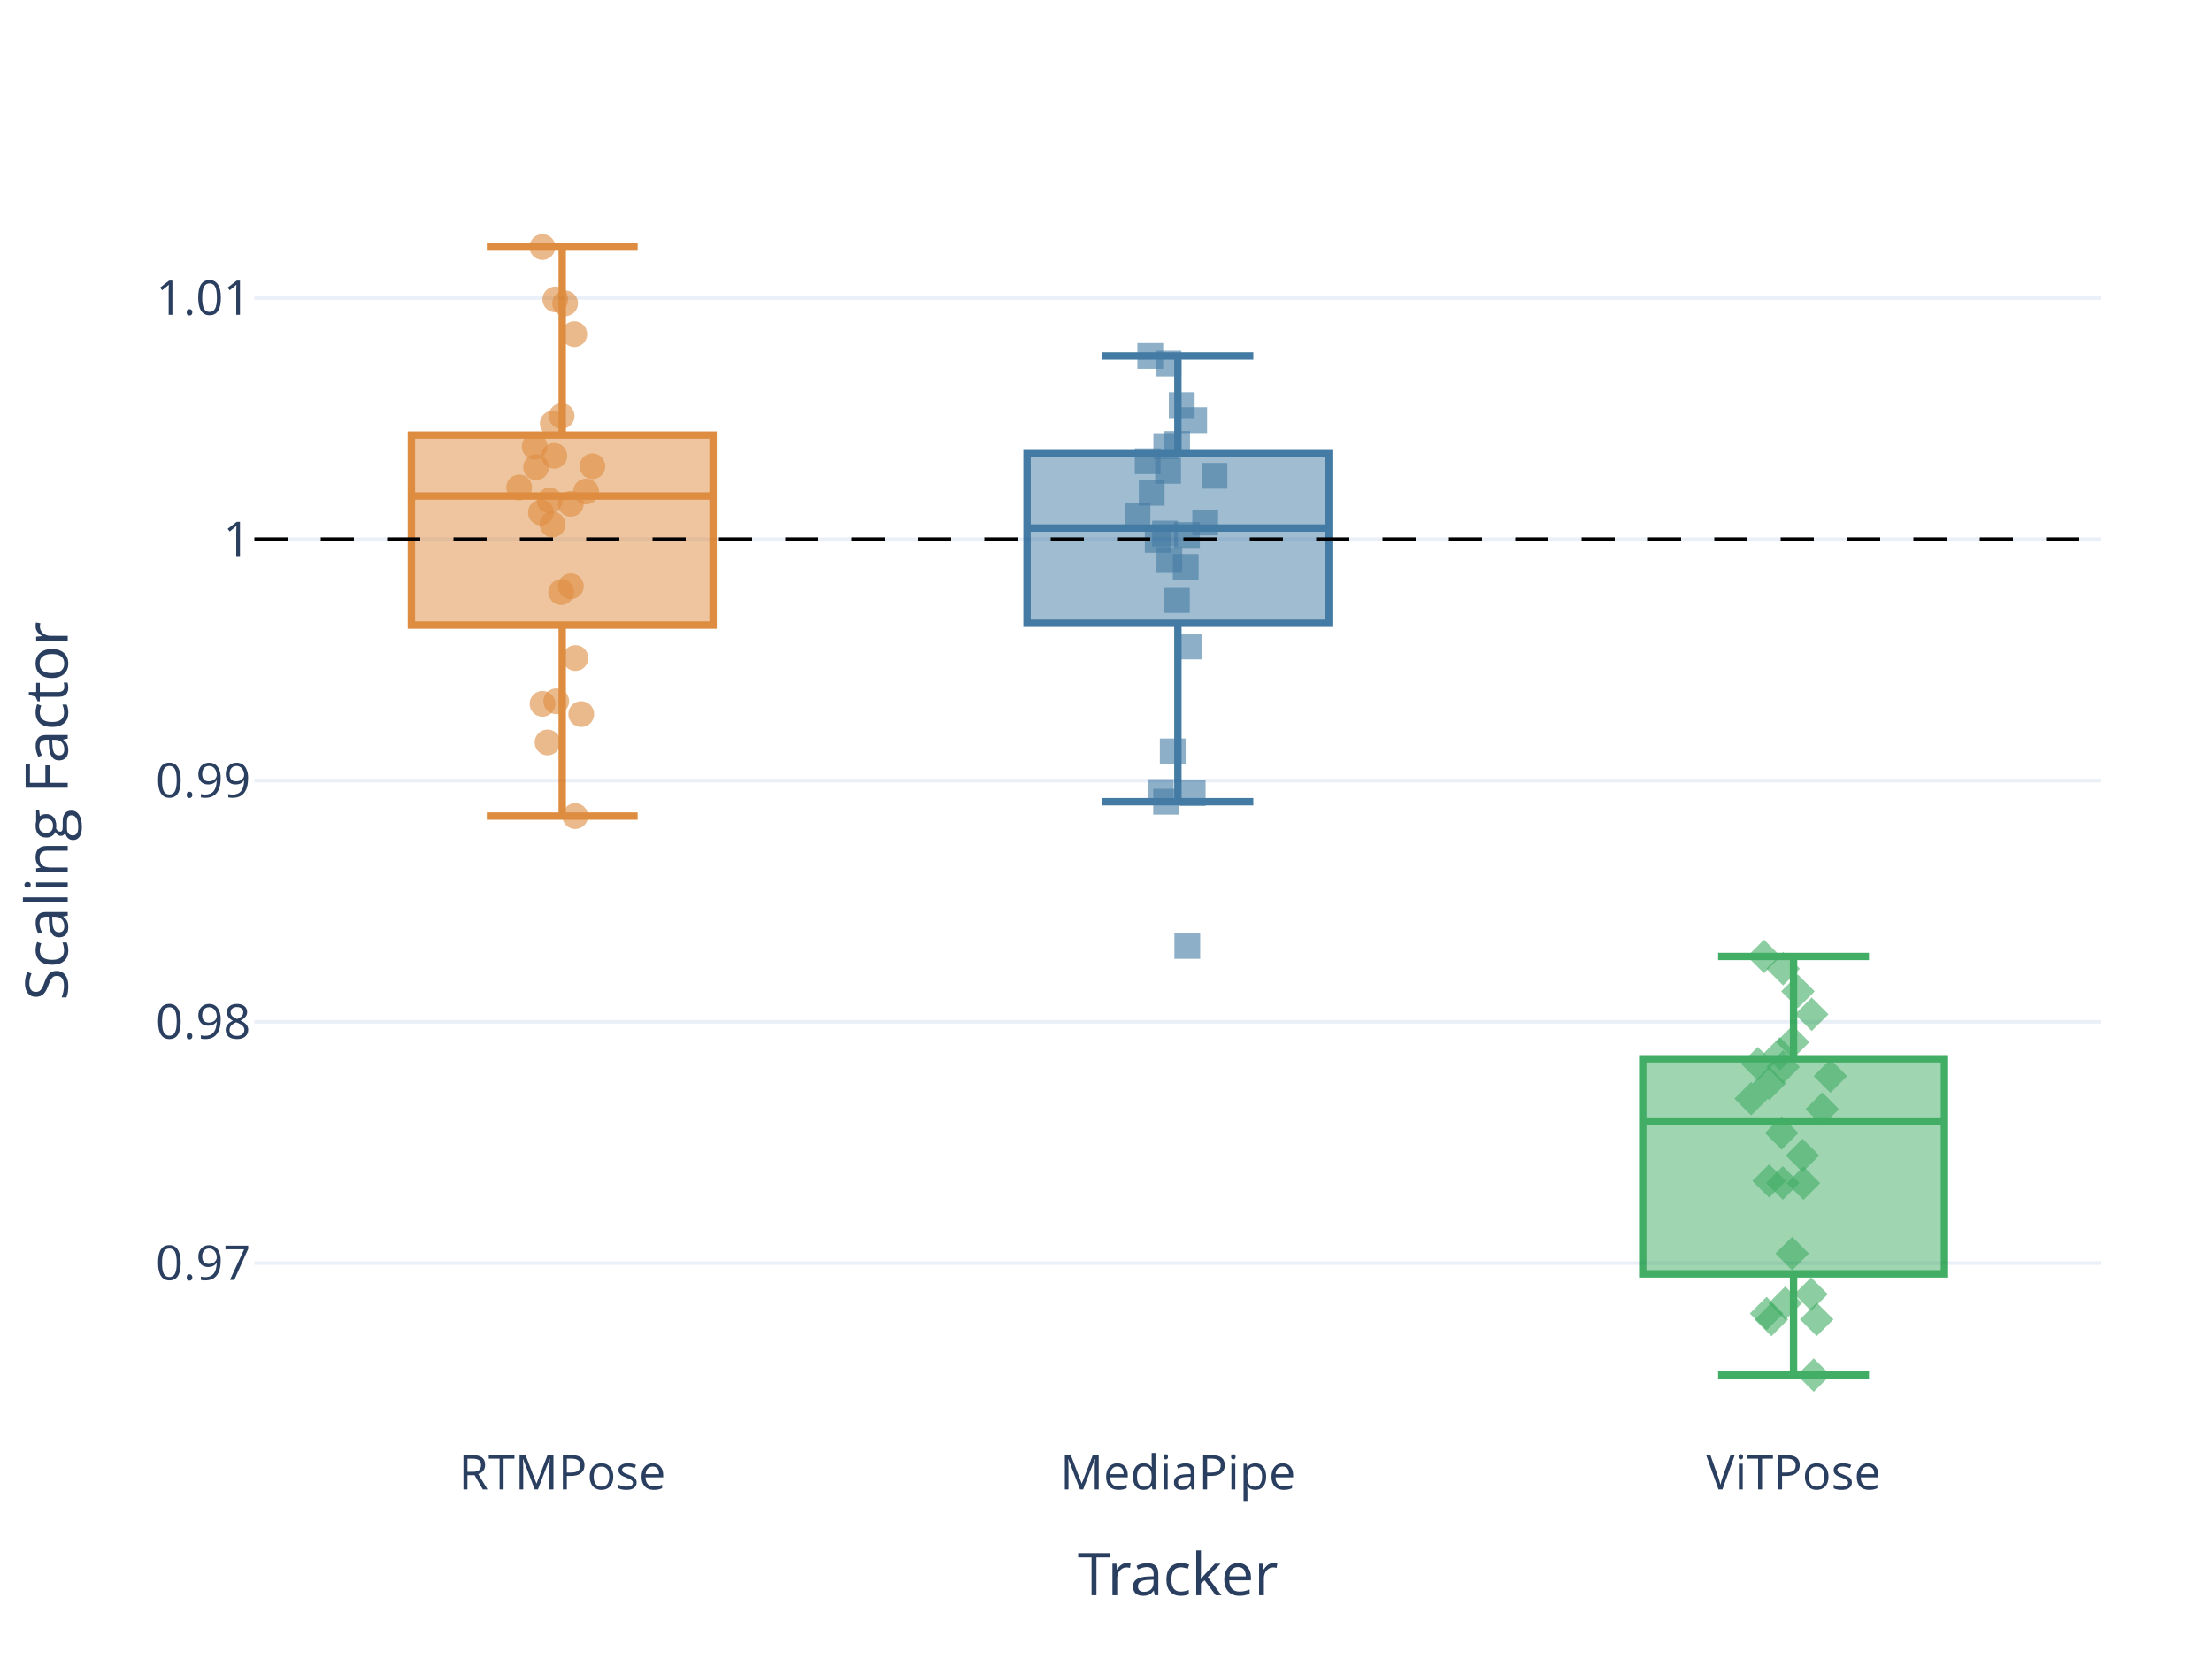
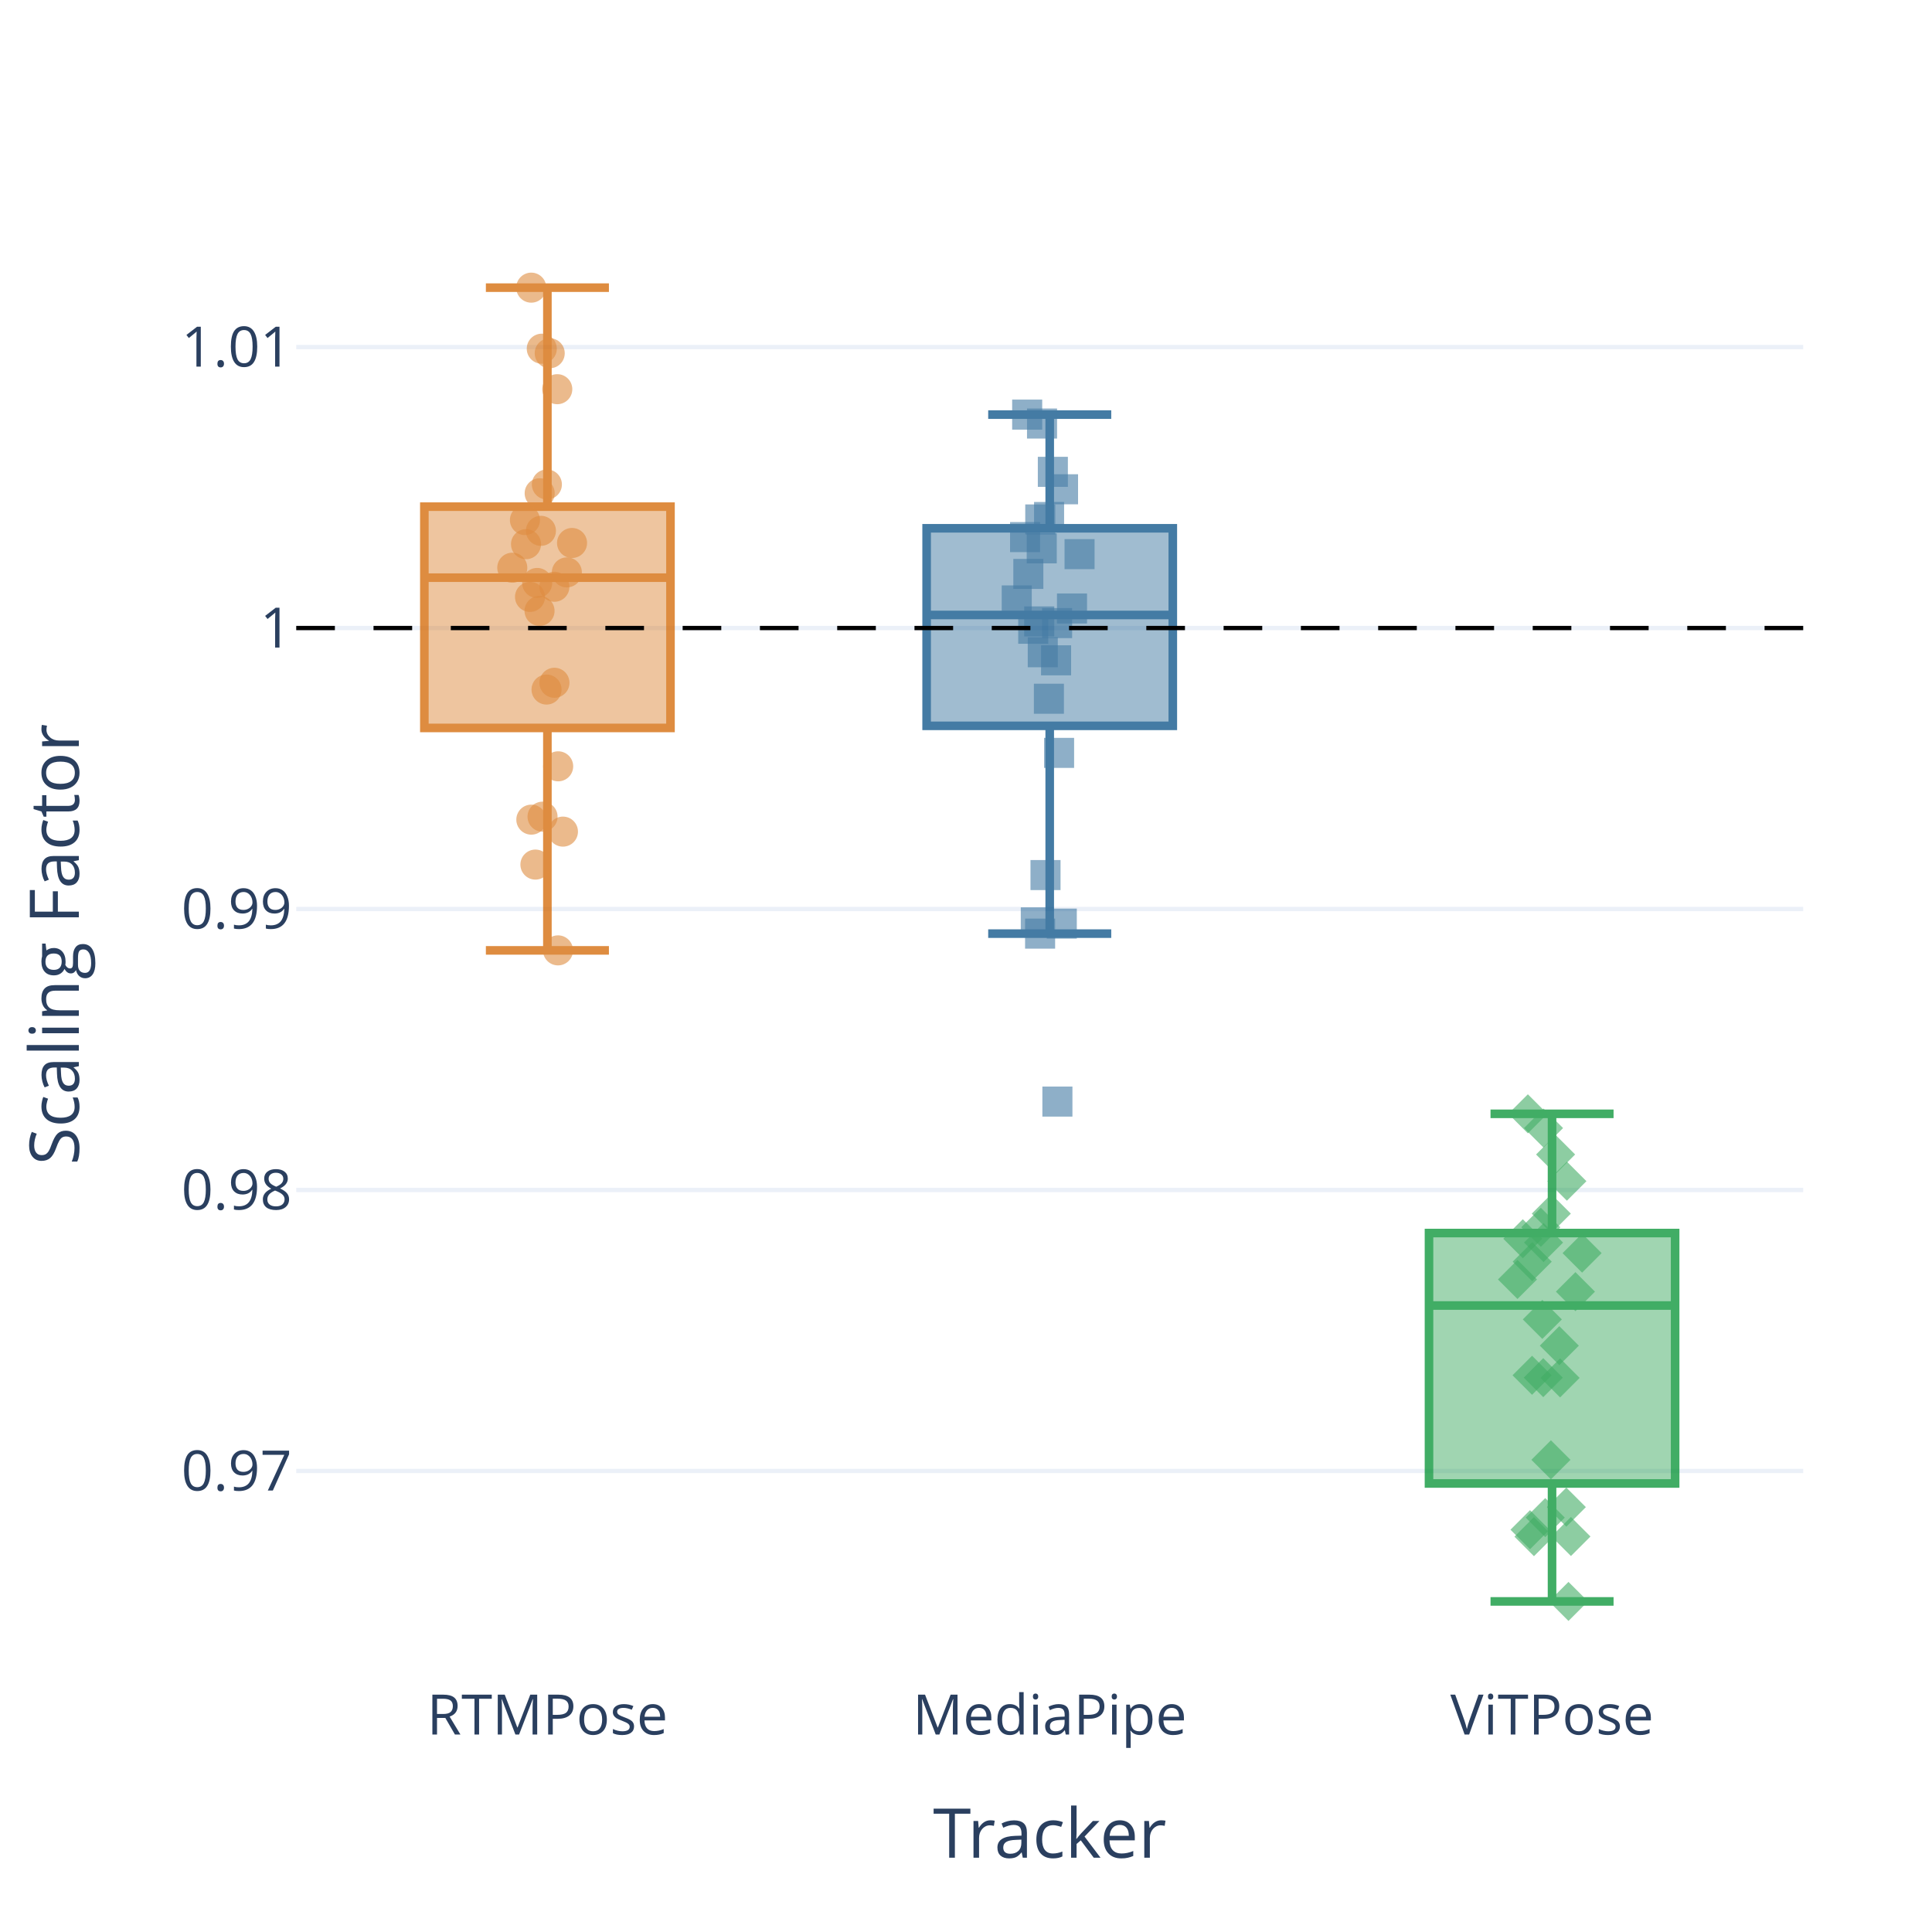
- <svg xmlns="http://www.w3.org/2000/svg" class="main-svg" width="1800" height="1350" style="" viewBox="0 0 600 450">
-   <rect x="0" y="0" width="600" height="450" style="fill: rgb(255, 255, 255); fill-opacity: 1;" />
-   <defs id="defs-c40bf9">
+ <svg xmlns="http://www.w3.org/2000/svg" class="main-svg" width="1350" height="1350" style="" viewBox="0 0 450 450">
+   <rect x="0" y="0" width="450" height="450" style="fill: rgb(255, 255, 255); fill-opacity: 1;" />
+   <defs id="defs-ac12f0">
    <g class="clips">
-       <clipPath id="clipc40bf9xyplot" class="plotclip">
-         <rect width="501" height="340" />
-       </clipPath>
-       <clipPath class="axesclip" id="clipc40bf9x">
-         <rect x="69" y="0" width="501" height="450" />
-       </clipPath>
-       <clipPath class="axesclip" id="clipc40bf9y">
-         <rect x="0" y="50" width="600" height="340" />
-       </clipPath>
-       <clipPath class="axesclip" id="clipc40bf9xy">
-         <rect x="69" y="50" width="501" height="340" />
+       <clipPath id="clipac12f0xyplot" class="plotclip">
+         <rect width="351" height="340" />
+       </clipPath>
+       <clipPath class="axesclip" id="clipac12f0x">
+         <rect x="69" y="0" width="351" height="450" />
+       </clipPath>
+       <clipPath class="axesclip" id="clipac12f0y">
+         <rect x="0" y="50" width="450" height="340" />
+       </clipPath>
+       <clipPath class="axesclip" id="clipac12f0xy">
+         <rect x="69" y="50" width="351" height="340" />
      </clipPath>
    </g>
    <g class="gradients" />
    <g class="patterns" />
  </defs>
  <g class="bglayer" />
  <g class="layer-below">
    <g class="imagelayer" />
    <g class="shapelayer" />
  </g>
  <g class="cartesianlayer">
    <g class="subplot xy">
      <g class="layer-subplot">
        <g class="shapelayer" />
        <g class="imagelayer" />
      </g>
      <g class="minor-gridlayer">
        <g class="x" />
        <g class="y" />
      </g>
      <g class="gridlayer">
        <g class="x" />
        <g class="y">
-           <path class="ygrid crisp" transform="translate(0,342.62)" d="M69,0h501" style="stroke: rgb(235, 240, 248); stroke-opacity: 1; stroke-width: 1px;" />
-           <path class="ygrid crisp" transform="translate(0,277.17)" d="M69,0h501" style="stroke: rgb(235, 240, 248); stroke-opacity: 1; stroke-width: 1px;" />
-           <path class="ygrid crisp" transform="translate(0,211.73)" d="M69,0h501" style="stroke: rgb(235, 240, 248); stroke-opacity: 1; stroke-width: 1px;" />
-           <path class="ygrid crisp" transform="translate(0,146.28)" d="M69,0h501" style="stroke: rgb(235, 240, 248); stroke-opacity: 1; stroke-width: 1px;" />
-           <path class="ygrid crisp" transform="translate(0,80.84)" d="M69,0h501" style="stroke: rgb(235, 240, 248); stroke-opacity: 1; stroke-width: 1px;" />
+           <path class="ygrid crisp" transform="translate(0,342.62)" d="M69,0h351" style="stroke: rgb(235, 240, 248); stroke-opacity: 1; stroke-width: 1px;" />
+           <path class="ygrid crisp" transform="translate(0,277.17)" d="M69,0h351" style="stroke: rgb(235, 240, 248); stroke-opacity: 1; stroke-width: 1px;" />
+           <path class="ygrid crisp" transform="translate(0,211.73)" d="M69,0h351" style="stroke: rgb(235, 240, 248); stroke-opacity: 1; stroke-width: 1px;" />
+           <path class="ygrid crisp" transform="translate(0,146.28)" d="M69,0h351" style="stroke: rgb(235, 240, 248); stroke-opacity: 1; stroke-width: 1px;" />
+           <path class="ygrid crisp" transform="translate(0,80.84)" d="M69,0h351" style="stroke: rgb(235, 240, 248); stroke-opacity: 1; stroke-width: 1px;" />
        </g>
      </g>
      <g class="zerolinelayer" />
      <g class="layer-between">
        <g class="shapelayer" />
        <g class="imagelayer" />
      </g>
      <path class="xlines-below" />
      <path class="ylines-below" />
      <g class="overlines-below" />
      <g class="xaxislayer-below" />
      <g class="yaxislayer-below" />
      <g class="overaxes-below" />
      <g class="overplot">
-         <g class="xy" transform="translate(69,50)" clip-path="url(#clipc40bf9xyplot)">
+         <g class="xy" transform="translate(69,50)" clip-path="url(#clipac12f0xyplot)">
          <g class="boxlayer mlayer">
            <g class="trace boxes" style="opacity: 0.75;">
-               <path class="box" d="M42.59,84.55H124.42M42.59,119.55H124.42V68.01H42.59ZM83.5,119.55V171.36M83.5,68.01V17M63.04,171.36H103.96M63.04,17H103.96" style="vector-effect: none; stroke-width: 2px; stroke: rgb(211, 102, 0); stroke-opacity: 1; fill: rgb(211, 102, 0); fill-opacity: 0.5;" />
+               <path class="box" d="M29.84,84.55H87.17M29.84,119.55H87.17V68.01H29.84ZM58.5,119.55V171.36M58.5,68.01V17M44.17,171.36H72.83M44.17,17H72.83" style="vector-effect: none; stroke-width: 2px; stroke: rgb(211, 102, 0); stroke-opacity: 1; fill: rgb(211, 102, 0); fill-opacity: 0.5;" />
              <g class="points">
-                 <path class="point" transform="translate(87.02,171.36)" d="M3.5,0A3.5,3.5 0 1,1 0,-3.5A3.5,3.5 0 0,1 3.5,0Z" style="opacity: 0.6; stroke-width: 0px; fill: rgb(211, 102, 0); fill-opacity: 1;" />
-                 <path class="point" transform="translate(79.52,151.38)" d="M3.5,0A3.5,3.5 0 1,1 0,-3.5A3.5,3.5 0 0,1 3.5,0Z" style="opacity: 0.6; stroke-width: 0px; fill: rgb(211, 102, 0); fill-opacity: 1;" />
-                 <path class="point" transform="translate(88.66,143.7)" d="M3.5,0A3.5,3.5 0 1,1 0,-3.5A3.5,3.5 0 0,1 3.5,0Z" style="opacity: 0.6; stroke-width: 0px; fill: rgb(211, 102, 0); fill-opacity: 1;" />
-                 <path class="point" transform="translate(78.16,140.91)" d="M3.5,0A3.5,3.5 0 1,1 0,-3.5A3.5,3.5 0 0,1 3.5,0Z" style="opacity: 0.6; stroke-width: 0px; fill: rgb(211, 102, 0); fill-opacity: 1;" />
-                 <path class="point" transform="translate(81.88,140.22)" d="M3.5,0A3.5,3.5 0 1,1 0,-3.5A3.5,3.5 0 0,1 3.5,0Z" style="opacity: 0.6; stroke-width: 0px; fill: rgb(211, 102, 0); fill-opacity: 1;" />
-                 <path class="point" transform="translate(87.08,128.49)" d="M3.5,0A3.5,3.5 0 1,1 0,-3.5A3.5,3.5 0 0,1 3.5,0Z" style="opacity: 0.6; stroke-width: 0px; fill: rgb(211, 102, 0); fill-opacity: 1;" />
-                 <path class="point" transform="translate(83.21,110.61)" d="M3.5,0A3.5,3.5 0 1,1 0,-3.5A3.5,3.5 0 0,1 3.5,0Z" style="opacity: 0.6; stroke-width: 0px; fill: rgb(211, 102, 0); fill-opacity: 1;" />
-                 <path class="point" transform="translate(85.84,109.03)" d="M3.5,0A3.5,3.5 0 1,1 0,-3.5A3.5,3.5 0 0,1 3.5,0Z" style="opacity: 0.6; stroke-width: 0px; fill: rgb(211, 102, 0); fill-opacity: 1;" />
-                 <path class="point" transform="translate(80.88,92.29)" d="M3.5,0A3.5,3.5 0 1,1 0,-3.5A3.5,3.5 0 0,1 3.5,0Z" style="opacity: 0.6; stroke-width: 0px; fill: rgb(211, 102, 0); fill-opacity: 1;" />
-                 <path class="point" transform="translate(77.72,89.03)" d="M3.5,0A3.5,3.5 0 1,1 0,-3.5A3.5,3.5 0 0,1 3.5,0Z" style="opacity: 0.6; stroke-width: 0px; fill: rgb(211, 102, 0); fill-opacity: 1;" />
-                 <path class="point" transform="translate(85.83,86.67)" d="M3.5,0A3.5,3.5 0 1,1 0,-3.5A3.5,3.5 0 0,1 3.5,0Z" style="opacity: 0.6; stroke-width: 0px; fill: rgb(211, 102, 0); fill-opacity: 1;" />
-                 <path class="point" transform="translate(80.1,85.78)" d="M3.5,0A3.5,3.5 0 1,1 0,-3.5A3.5,3.5 0 0,1 3.5,0Z" style="opacity: 0.6; stroke-width: 0px; fill: rgb(211, 102, 0); fill-opacity: 1;" />
-                 <path class="point" transform="translate(89.97,83.32)" d="M3.5,0A3.5,3.5 0 1,1 0,-3.5A3.5,3.5 0 0,1 3.5,0Z" style="opacity: 0.6; stroke-width: 0px; fill: rgb(211, 102, 0); fill-opacity: 1;" />
-                 <path class="point" transform="translate(71.82,82.23)" d="M3.5,0A3.5,3.5 0 1,1 0,-3.5A3.5,3.5 0 0,1 3.5,0Z" style="opacity: 0.6; stroke-width: 0px; fill: rgb(211, 102, 0); fill-opacity: 1;" />
-                 <path class="point" transform="translate(76.4,76.75)" d="M3.5,0A3.5,3.5 0 1,1 0,-3.5A3.5,3.5 0 0,1 3.5,0Z" style="opacity: 0.6; stroke-width: 0px; fill: rgb(211, 102, 0); fill-opacity: 1;" />
-                 <path class="point" transform="translate(91.69,76.47)" d="M3.5,0A3.5,3.5 0 1,1 0,-3.5A3.5,3.5 0 0,1 3.5,0Z" style="opacity: 0.6; stroke-width: 0px; fill: rgb(211, 102, 0); fill-opacity: 1;" />
-                 <path class="point" transform="translate(81.35,73.64)" d="M3.5,0A3.5,3.5 0 1,1 0,-3.5A3.5,3.5 0 0,1 3.5,0Z" style="opacity: 0.6; stroke-width: 0px; fill: rgb(211, 102, 0); fill-opacity: 1;" />
-                 <path class="point" transform="translate(76.03,71.13)" d="M3.5,0A3.5,3.5 0 1,1 0,-3.5A3.5,3.5 0 0,1 3.5,0Z" style="opacity: 0.6; stroke-width: 0px; fill: rgb(211, 102, 0); fill-opacity: 1;" />
-                 <path class="point" transform="translate(80.93,64.89)" d="M3.5,0A3.5,3.5 0 1,1 0,-3.5A3.5,3.5 0 0,1 3.5,0Z" style="opacity: 0.6; stroke-width: 0px; fill: rgb(211, 102, 0); fill-opacity: 1;" />
-                 <path class="point" transform="translate(83.34,62.84)" d="M3.5,0A3.5,3.5 0 1,1 0,-3.5A3.5,3.5 0 0,1 3.5,0Z" style="opacity: 0.6; stroke-width: 0px; fill: rgb(211, 102, 0); fill-opacity: 1;" />
-                 <path class="point" transform="translate(86.78,40.65)" d="M3.5,0A3.5,3.5 0 1,1 0,-3.5A3.5,3.5 0 0,1 3.5,0Z" style="opacity: 0.6; stroke-width: 0px; fill: rgb(211, 102, 0); fill-opacity: 1;" />
-                 <path class="point" transform="translate(84.28,32.28)" d="M3.5,0A3.5,3.5 0 1,1 0,-3.5A3.5,3.5 0 0,1 3.5,0Z" style="opacity: 0.6; stroke-width: 0px; fill: rgb(211, 102, 0); fill-opacity: 1;" />
-                 <path class="point" transform="translate(81.63,31.22)" d="M3.5,0A3.5,3.5 0 1,1 0,-3.5A3.5,3.5 0 0,1 3.5,0Z" style="opacity: 0.6; stroke-width: 0px; fill: rgb(211, 102, 0); fill-opacity: 1;" />
-                 <path class="point" transform="translate(78.13,17)" d="M3.5,0A3.5,3.5 0 1,1 0,-3.5A3.5,3.5 0 0,1 3.5,0Z" style="opacity: 0.6; stroke-width: 0px; fill: rgb(211, 102, 0); fill-opacity: 1;" />
+                 <path class="point" transform="translate(60.97,171.36)" d="M3.5,0A3.5,3.5 0 1,1 0,-3.5A3.5,3.5 0 0,1 3.5,0Z" style="opacity: 0.6; stroke-width: 0px; fill: rgb(211, 102, 0); fill-opacity: 1;" />
+                 <path class="point" transform="translate(55.71,151.38)" d="M3.5,0A3.5,3.5 0 1,1 0,-3.5A3.5,3.5 0 0,1 3.5,0Z" style="opacity: 0.6; stroke-width: 0px; fill: rgb(211, 102, 0); fill-opacity: 1;" />
+                 <path class="point" transform="translate(62.12,143.7)" d="M3.5,0A3.5,3.5 0 1,1 0,-3.5A3.5,3.5 0 0,1 3.5,0Z" style="opacity: 0.6; stroke-width: 0px; fill: rgb(211, 102, 0); fill-opacity: 1;" />
+                 <path class="point" transform="translate(54.76,140.91)" d="M3.5,0A3.5,3.5 0 1,1 0,-3.5A3.5,3.5 0 0,1 3.5,0Z" style="opacity: 0.6; stroke-width: 0px; fill: rgb(211, 102, 0); fill-opacity: 1;" />
+                 <path class="point" transform="translate(57.37,140.22)" d="M3.5,0A3.5,3.5 0 1,1 0,-3.5A3.5,3.5 0 0,1 3.5,0Z" style="opacity: 0.6; stroke-width: 0px; fill: rgb(211, 102, 0); fill-opacity: 1;" />
+                 <path class="point" transform="translate(61.01,128.49)" d="M3.5,0A3.5,3.5 0 1,1 0,-3.5A3.5,3.5 0 0,1 3.5,0Z" style="opacity: 0.6; stroke-width: 0px; fill: rgb(211, 102, 0); fill-opacity: 1;" />
+                 <path class="point" transform="translate(58.3,110.61)" d="M3.5,0A3.5,3.5 0 1,1 0,-3.5A3.5,3.5 0 0,1 3.5,0Z" style="opacity: 0.6; stroke-width: 0px; fill: rgb(211, 102, 0); fill-opacity: 1;" />
+                 <path class="point" transform="translate(60.14,109.03)" d="M3.5,0A3.5,3.5 0 1,1 0,-3.5A3.5,3.5 0 0,1 3.5,0Z" style="opacity: 0.6; stroke-width: 0px; fill: rgb(211, 102, 0); fill-opacity: 1;" />
+                 <path class="point" transform="translate(56.67,92.29)" d="M3.5,0A3.5,3.5 0 1,1 0,-3.5A3.5,3.5 0 0,1 3.5,0Z" style="opacity: 0.6; stroke-width: 0px; fill: rgb(211, 102, 0); fill-opacity: 1;" />
+                 <path class="point" transform="translate(54.45,89.03)" d="M3.5,0A3.5,3.5 0 1,1 0,-3.5A3.5,3.5 0 0,1 3.5,0Z" style="opacity: 0.6; stroke-width: 0px; fill: rgb(211, 102, 0); fill-opacity: 1;" />
+                 <path class="point" transform="translate(60.13,86.67)" d="M3.5,0A3.5,3.5 0 1,1 0,-3.5A3.5,3.5 0 0,1 3.5,0Z" style="opacity: 0.6; stroke-width: 0px; fill: rgb(211, 102, 0); fill-opacity: 1;" />
+                 <path class="point" transform="translate(56.12,85.78)" d="M3.5,0A3.5,3.5 0 1,1 0,-3.5A3.5,3.5 0 0,1 3.5,0Z" style="opacity: 0.6; stroke-width: 0px; fill: rgb(211, 102, 0); fill-opacity: 1;" />
+                 <path class="point" transform="translate(63.03,83.32)" d="M3.5,0A3.5,3.5 0 1,1 0,-3.5A3.5,3.5 0 0,1 3.5,0Z" style="opacity: 0.6; stroke-width: 0px; fill: rgb(211, 102, 0); fill-opacity: 1;" />
+                 <path class="point" transform="translate(50.32,82.23)" d="M3.5,0A3.5,3.5 0 1,1 0,-3.5A3.5,3.5 0 0,1 3.5,0Z" style="opacity: 0.6; stroke-width: 0px; fill: rgb(211, 102, 0); fill-opacity: 1;" />
+                 <path class="point" transform="translate(53.52,76.75)" d="M3.5,0A3.5,3.5 0 1,1 0,-3.5A3.5,3.5 0 0,1 3.5,0Z" style="opacity: 0.6; stroke-width: 0px; fill: rgb(211, 102, 0); fill-opacity: 1;" />
+                 <path class="point" transform="translate(64.24,76.47)" d="M3.5,0A3.5,3.5 0 1,1 0,-3.5A3.5,3.5 0 0,1 3.5,0Z" style="opacity: 0.6; stroke-width: 0px; fill: rgb(211, 102, 0); fill-opacity: 1;" />
+                 <path class="point" transform="translate(56.99,73.64)" d="M3.5,0A3.5,3.5 0 1,1 0,-3.5A3.5,3.5 0 0,1 3.5,0Z" style="opacity: 0.6; stroke-width: 0px; fill: rgb(211, 102, 0); fill-opacity: 1;" />
+                 <path class="point" transform="translate(53.27,71.13)" d="M3.5,0A3.5,3.5 0 1,1 0,-3.5A3.5,3.5 0 0,1 3.5,0Z" style="opacity: 0.6; stroke-width: 0px; fill: rgb(211, 102, 0); fill-opacity: 1;" />
+                 <path class="point" transform="translate(56.7,64.89)" d="M3.5,0A3.5,3.5 0 1,1 0,-3.5A3.5,3.5 0 0,1 3.5,0Z" style="opacity: 0.6; stroke-width: 0px; fill: rgb(211, 102, 0); fill-opacity: 1;" />
+                 <path class="point" transform="translate(58.38,62.84)" d="M3.5,0A3.5,3.5 0 1,1 0,-3.5A3.5,3.5 0 0,1 3.5,0Z" style="opacity: 0.6; stroke-width: 0px; fill: rgb(211, 102, 0); fill-opacity: 1;" />
+                 <path class="point" transform="translate(60.8,40.65)" d="M3.5,0A3.5,3.5 0 1,1 0,-3.5A3.5,3.5 0 0,1 3.5,0Z" style="opacity: 0.6; stroke-width: 0px; fill: rgb(211, 102, 0); fill-opacity: 1;" />
+                 <path class="point" transform="translate(59.04,32.28)" d="M3.5,0A3.5,3.5 0 1,1 0,-3.5A3.5,3.5 0 0,1 3.5,0Z" style="opacity: 0.6; stroke-width: 0px; fill: rgb(211, 102, 0); fill-opacity: 1;" />
+                 <path class="point" transform="translate(57.19,31.22)" d="M3.5,0A3.5,3.5 0 1,1 0,-3.5A3.5,3.5 0 0,1 3.5,0Z" style="opacity: 0.6; stroke-width: 0px; fill: rgb(211, 102, 0); fill-opacity: 1;" />
+                 <path class="point" transform="translate(54.74,17)" d="M3.5,0A3.5,3.5 0 1,1 0,-3.5A3.5,3.5 0 0,1 3.5,0Z" style="opacity: 0.6; stroke-width: 0px; fill: rgb(211, 102, 0); fill-opacity: 1;" />
              </g>
            </g>
            <g class="trace boxes" style="opacity: 0.75;">
-               <path class="box" d="M209.58,93.24H291.41M209.58,119.06H291.41V73.05H209.58ZM250.5,119.06V167.46M250.5,73.05V46.57M230.04,167.46H270.96M230.04,46.57H270.96" style="vector-effect: none; stroke-width: 2px; stroke: rgb(5, 79, 133); stroke-opacity: 1; fill: rgb(5, 79, 133); fill-opacity: 0.5;" />
+               <path class="box" d="M146.83,93.24H204.17M146.83,119.06H204.17V73.05H146.83ZM175.5,119.06V167.46M175.5,73.05V46.57M161.17,167.46H189.83M161.17,46.57H189.83" style="vector-effect: none; stroke-width: 2px; stroke: rgb(5, 79, 133); stroke-opacity: 1; fill: rgb(5, 79, 133); fill-opacity: 0.5;" />
              <g class="points">
-                 <path class="point" transform="translate(253.05,206.58)" d="M3.5,3.5H-3.5V-3.5H3.5Z" style="opacity: 0.6; stroke-width: 0px; fill: rgb(5, 79, 133); fill-opacity: 1;" />
-                 <path class="point" transform="translate(247.31,167.46)" d="M3.5,3.5H-3.5V-3.5H3.5Z" style="opacity: 0.6; stroke-width: 0px; fill: rgb(5, 79, 133); fill-opacity: 1;" />
-                 <path class="point" transform="translate(254.51,165.13)" d="M3.5,3.5H-3.5V-3.5H3.5Z" style="opacity: 0.6; stroke-width: 0px; fill: rgb(5, 79, 133); fill-opacity: 1;" />
-                 <path class="point" transform="translate(245.87,164.84)" d="M3.5,3.5H-3.5V-3.5H3.5Z" style="opacity: 0.6; stroke-width: 0px; fill: rgb(5, 79, 133); fill-opacity: 1;" />
-                 <path class="point" transform="translate(249.11,153.82)" d="M3.5,3.5H-3.5V-3.5H3.5Z" style="opacity: 0.6; stroke-width: 0px; fill: rgb(5, 79, 133); fill-opacity: 1;" />
-                 <path class="point" transform="translate(253.61,125.36)" d="M3.5,3.5H-3.5V-3.5H3.5Z" style="opacity: 0.6; stroke-width: 0px; fill: rgb(5, 79, 133); fill-opacity: 1;" />
-                 <path class="point" transform="translate(250.23,112.75)" d="M3.5,3.5H-3.5V-3.5H3.5Z" style="opacity: 0.6; stroke-width: 0px; fill: rgb(5, 79, 133); fill-opacity: 1;" />
-                 <path class="point" transform="translate(252.62,103.8)" d="M3.5,3.5H-3.5V-3.5H3.5Z" style="opacity: 0.6; stroke-width: 0px; fill: rgb(5, 79, 133); fill-opacity: 1;" />
-                 <path class="point" transform="translate(248.19,101.92)" d="M3.5,3.5H-3.5V-3.5H3.5Z" style="opacity: 0.6; stroke-width: 0px; fill: rgb(5, 79, 133); fill-opacity: 1;" />
-                 <path class="point" transform="translate(245.02,96.45)" d="M3.5,3.5H-3.5V-3.5H3.5Z" style="opacity: 0.6; stroke-width: 0px; fill: rgb(5, 79, 133); fill-opacity: 1;" />
-                 <path class="point" transform="translate(252.96,95.13)" d="M3.5,3.5H-3.5V-3.5H3.5Z" style="opacity: 0.6; stroke-width: 0px; fill: rgb(5, 79, 133); fill-opacity: 1;" />
-                 <path class="point" transform="translate(247.02,94.74)" d="M3.5,3.5H-3.5V-3.5H3.5Z" style="opacity: 0.6; stroke-width: 0px; fill: rgb(5, 79, 133); fill-opacity: 1;" />
-                 <path class="point" transform="translate(257.91,91.73)" d="M3.5,3.5H-3.5V-3.5H3.5Z" style="opacity: 0.6; stroke-width: 0px; fill: rgb(5, 79, 133); fill-opacity: 1;" />
-                 <path class="point" transform="translate(239.54,89.85)" d="M3.5,3.5H-3.5V-3.5H3.5Z" style="opacity: 0.6; stroke-width: 0px; fill: rgb(5, 79, 133); fill-opacity: 1;" />
-                 <path class="point" transform="translate(243.4,83.68)" d="M3.5,3.5H-3.5V-3.5H3.5Z" style="opacity: 0.6; stroke-width: 0px; fill: rgb(5, 79, 133); fill-opacity: 1;" />
-                 <path class="point" transform="translate(260.42,79.07)" d="M3.5,3.5H-3.5V-3.5H3.5Z" style="opacity: 0.6; stroke-width: 0px; fill: rgb(5, 79, 133); fill-opacity: 1;" />
-                 <path class="point" transform="translate(247.84,77.72)" d="M3.5,3.5H-3.5V-3.5H3.5Z" style="opacity: 0.6; stroke-width: 0px; fill: rgb(5, 79, 133); fill-opacity: 1;" />
-                 <path class="point" transform="translate(242.31,75.1)" d="M3.5,3.5H-3.5V-3.5H3.5Z" style="opacity: 0.6; stroke-width: 0px; fill: rgb(5, 79, 133); fill-opacity: 1;" />
-                 <path class="point" transform="translate(247.35,70.99)" d="M3.5,3.5H-3.5V-3.5H3.5Z" style="opacity: 0.6; stroke-width: 0px; fill: rgb(5, 79, 133); fill-opacity: 1;" />
-                 <path class="point" transform="translate(250.29,70.42)" d="M3.5,3.5H-3.5V-3.5H3.5Z" style="opacity: 0.6; stroke-width: 0px; fill: rgb(5, 79, 133); fill-opacity: 1;" />
-                 <path class="point" transform="translate(254.92,63.96)" d="M3.5,3.5H-3.5V-3.5H3.5Z" style="opacity: 0.6; stroke-width: 0px; fill: rgb(5, 79, 133); fill-opacity: 1;" />
-                 <path class="point" transform="translate(251.54,59.9)" d="M3.5,3.5H-3.5V-3.5H3.5Z" style="opacity: 0.6; stroke-width: 0px; fill: rgb(5, 79, 133); fill-opacity: 1;" />
-                 <path class="point" transform="translate(247.94,48.65)" d="M3.5,3.5H-3.5V-3.5H3.5Z" style="opacity: 0.6; stroke-width: 0px; fill: rgb(5, 79, 133); fill-opacity: 1;" />
-                 <path class="point" transform="translate(243.01,46.57)" d="M3.5,3.5H-3.5V-3.5H3.5Z" style="opacity: 0.6; stroke-width: 0px; fill: rgb(5, 79, 133); fill-opacity: 1;" />
+                 <path class="point" transform="translate(177.29,206.58)" d="M3.5,3.5H-3.5V-3.5H3.5Z" style="opacity: 0.6; stroke-width: 0px; fill: rgb(5, 79, 133); fill-opacity: 1;" />
+                 <path class="point" transform="translate(173.26,167.46)" d="M3.5,3.5H-3.5V-3.5H3.5Z" style="opacity: 0.6; stroke-width: 0px; fill: rgb(5, 79, 133); fill-opacity: 1;" />
+                 <path class="point" transform="translate(178.31,165.13)" d="M3.5,3.5H-3.5V-3.5H3.5Z" style="opacity: 0.6; stroke-width: 0px; fill: rgb(5, 79, 133); fill-opacity: 1;" />
+                 <path class="point" transform="translate(172.26,164.84)" d="M3.5,3.5H-3.5V-3.5H3.5Z" style="opacity: 0.6; stroke-width: 0px; fill: rgb(5, 79, 133); fill-opacity: 1;" />
+                 <path class="point" transform="translate(174.52,153.82)" d="M3.5,3.5H-3.5V-3.5H3.5Z" style="opacity: 0.6; stroke-width: 0px; fill: rgb(5, 79, 133); fill-opacity: 1;" />
+                 <path class="point" transform="translate(177.68,125.36)" d="M3.5,3.5H-3.5V-3.5H3.5Z" style="opacity: 0.6; stroke-width: 0px; fill: rgb(5, 79, 133); fill-opacity: 1;" />
+                 <path class="point" transform="translate(175.31,112.75)" d="M3.5,3.5H-3.5V-3.5H3.5Z" style="opacity: 0.6; stroke-width: 0px; fill: rgb(5, 79, 133); fill-opacity: 1;" />
+                 <path class="point" transform="translate(176.98,103.8)" d="M3.5,3.5H-3.5V-3.5H3.5Z" style="opacity: 0.6; stroke-width: 0px; fill: rgb(5, 79, 133); fill-opacity: 1;" />
+                 <path class="point" transform="translate(173.88,101.92)" d="M3.5,3.5H-3.5V-3.5H3.5Z" style="opacity: 0.6; stroke-width: 0px; fill: rgb(5, 79, 133); fill-opacity: 1;" />
+                 <path class="point" transform="translate(171.66,96.45)" d="M3.5,3.5H-3.5V-3.5H3.5Z" style="opacity: 0.6; stroke-width: 0px; fill: rgb(5, 79, 133); fill-opacity: 1;" />
+                 <path class="point" transform="translate(177.22,95.13)" d="M3.5,3.5H-3.5V-3.5H3.5Z" style="opacity: 0.6; stroke-width: 0px; fill: rgb(5, 79, 133); fill-opacity: 1;" />
+                 <path class="point" transform="translate(173.06,94.74)" d="M3.5,3.5H-3.5V-3.5H3.5Z" style="opacity: 0.6; stroke-width: 0px; fill: rgb(5, 79, 133); fill-opacity: 1;" />
+                 <path class="point" transform="translate(180.69,91.73)" d="M3.5,3.5H-3.5V-3.5H3.5Z" style="opacity: 0.6; stroke-width: 0px; fill: rgb(5, 79, 133); fill-opacity: 1;" />
+                 <path class="point" transform="translate(167.82,89.85)" d="M3.5,3.5H-3.5V-3.5H3.5Z" style="opacity: 0.6; stroke-width: 0px; fill: rgb(5, 79, 133); fill-opacity: 1;" />
+                 <path class="point" transform="translate(170.52,83.68)" d="M3.5,3.5H-3.5V-3.5H3.5Z" style="opacity: 0.6; stroke-width: 0px; fill: rgb(5, 79, 133); fill-opacity: 1;" />
+                 <path class="point" transform="translate(182.45,79.07)" d="M3.5,3.5H-3.5V-3.5H3.5Z" style="opacity: 0.6; stroke-width: 0px; fill: rgb(5, 79, 133); fill-opacity: 1;" />
+                 <path class="point" transform="translate(173.64,77.72)" d="M3.5,3.5H-3.5V-3.5H3.5Z" style="opacity: 0.6; stroke-width: 0px; fill: rgb(5, 79, 133); fill-opacity: 1;" />
+                 <path class="point" transform="translate(169.76,75.1)" d="M3.5,3.5H-3.5V-3.5H3.5Z" style="opacity: 0.6; stroke-width: 0px; fill: rgb(5, 79, 133); fill-opacity: 1;" />
+                 <path class="point" transform="translate(173.3,70.99)" d="M3.5,3.5H-3.5V-3.5H3.5Z" style="opacity: 0.6; stroke-width: 0px; fill: rgb(5, 79, 133); fill-opacity: 1;" />
+                 <path class="point" transform="translate(175.35,70.42)" d="M3.5,3.5H-3.5V-3.5H3.5Z" style="opacity: 0.6; stroke-width: 0px; fill: rgb(5, 79, 133); fill-opacity: 1;" />
+                 <path class="point" transform="translate(178.6,63.96)" d="M3.5,3.5H-3.5V-3.5H3.5Z" style="opacity: 0.6; stroke-width: 0px; fill: rgb(5, 79, 133); fill-opacity: 1;" />
+                 <path class="point" transform="translate(176.23,59.9)" d="M3.5,3.5H-3.5V-3.5H3.5Z" style="opacity: 0.6; stroke-width: 0px; fill: rgb(5, 79, 133); fill-opacity: 1;" />
+                 <path class="point" transform="translate(173.71,48.65)" d="M3.5,3.5H-3.5V-3.5H3.5Z" style="opacity: 0.6; stroke-width: 0px; fill: rgb(5, 79, 133); fill-opacity: 1;" />
+                 <path class="point" transform="translate(170.25,46.57)" d="M3.5,3.5H-3.5V-3.5H3.5Z" style="opacity: 0.6; stroke-width: 0px; fill: rgb(5, 79, 133); fill-opacity: 1;" />
              </g>
            </g>
            <g class="trace boxes" style="opacity: 0.75;">
-               <path class="box" d="M376.59,254.08H458.42M376.59,295.53H458.42V237.2H376.59ZM417.5,295.53V323M417.5,237.2V209.43M397.04,323H437.96M397.04,209.43H437.96" style="vector-effect: none; stroke-width: 2px; stroke: rgb(2, 145, 49); stroke-opacity: 1; fill: rgb(2, 145, 49); fill-opacity: 0.5;" />
+               <path class="box" d="M263.84,254.08H321.17M263.84,295.53H321.17V237.2H263.84ZM292.5,295.53V323M292.5,237.2V209.43M278.17,323H306.83M278.17,209.43H306.83" style="vector-effect: none; stroke-width: 2px; stroke: rgb(2, 145, 49); stroke-opacity: 1; fill: rgb(2, 145, 49); fill-opacity: 0.5;" />
              <g class="points">
-                 <path class="point" transform="translate(422.97,323)" d="M4.55,0L0,4.55L-4.55,0L0,-4.55Z" style="opacity: 0.6; stroke-width: 0px; fill: rgb(2, 145, 49); fill-opacity: 1;" />
-                 <path class="point" transform="translate(411.49,307.92)" d="M4.55,0L0,4.55L-4.55,0L0,-4.55Z" style="opacity: 0.6; stroke-width: 0px; fill: rgb(2, 145, 49); fill-opacity: 1;" />
-                 <path class="point" transform="translate(423.78,307.88)" d="M4.55,0L0,4.55L-4.55,0L0,-4.55Z" style="opacity: 0.6; stroke-width: 0px; fill: rgb(2, 145, 49); fill-opacity: 1;" />
-                 <path class="point" transform="translate(410.18,306.3)" d="M4.55,0L0,4.55L-4.55,0L0,-4.55Z" style="opacity: 0.6; stroke-width: 0px; fill: rgb(2, 145, 49); fill-opacity: 1;" />
-                 <path class="point" transform="translate(415.25,303.48)" d="M4.55,0L0,4.55L-4.55,0L0,-4.55Z" style="opacity: 0.6; stroke-width: 0px; fill: rgb(2, 145, 49); fill-opacity: 1;" />
-                 <path class="point" transform="translate(422.25,301.04)" d="M4.55,0L0,4.55L-4.55,0L0,-4.55Z" style="opacity: 0.6; stroke-width: 0px; fill: rgb(2, 145, 49); fill-opacity: 1;" />
-                 <path class="point" transform="translate(417.13,290.02)" d="M4.55,0L0,4.55L-4.55,0L0,-4.55Z" style="opacity: 0.6; stroke-width: 0px; fill: rgb(2, 145, 49); fill-opacity: 1;" />
-                 <path class="point" transform="translate(420.18,270.94)" d="M4.55,0L0,4.55L-4.55,0L0,-4.55Z" style="opacity: 0.6; stroke-width: 0px; fill: rgb(2, 145, 49); fill-opacity: 1;" />
-                 <path class="point" transform="translate(414.58,270.88)" d="M4.55,0L0,4.55L-4.55,0L0,-4.55Z" style="opacity: 0.6; stroke-width: 0px; fill: rgb(2, 145, 49); fill-opacity: 1;" />
-                 <path class="point" transform="translate(410.87,270.33)" d="M4.55,0L0,4.55L-4.55,0L0,-4.55Z" style="opacity: 0.6; stroke-width: 0px; fill: rgb(2, 145, 49); fill-opacity: 1;" />
-                 <path class="point" transform="translate(419.93,263.43)" d="M4.55,0L0,4.55L-4.55,0L0,-4.55Z" style="opacity: 0.6; stroke-width: 0px; fill: rgb(2, 145, 49); fill-opacity: 1;" />
-                 <path class="point" transform="translate(414.27,257.32)" d="M4.55,0L0,4.55L-4.55,0L0,-4.55Z" style="opacity: 0.6; stroke-width: 0px; fill: rgb(2, 145, 49); fill-opacity: 1;" />
-                 <path class="point" transform="translate(425.28,250.85)" d="M4.55,0L0,4.55L-4.55,0L0,-4.55Z" style="opacity: 0.6; stroke-width: 0px; fill: rgb(2, 145, 49); fill-opacity: 1;" />
-                 <path class="point" transform="translate(406,248.01)" d="M4.55,0L0,4.55L-4.55,0L0,-4.55Z" style="opacity: 0.6; stroke-width: 0px; fill: rgb(2, 145, 49); fill-opacity: 1;" />
-                 <path class="point" transform="translate(410.91,243.87)" d="M4.55,0L0,4.55L-4.55,0L0,-4.55Z" style="opacity: 0.6; stroke-width: 0px; fill: rgb(2, 145, 49); fill-opacity: 1;" />
-                 <path class="point" transform="translate(427.49,241.88)" d="M4.55,0L0,4.55L-4.55,0L0,-4.55Z" style="opacity: 0.6; stroke-width: 0px; fill: rgb(2, 145, 49); fill-opacity: 1;" />
-                 <path class="point" transform="translate(414.67,239.42)" d="M4.55,0L0,4.55L-4.55,0L0,-4.55Z" style="opacity: 0.6; stroke-width: 0px; fill: rgb(2, 145, 49); fill-opacity: 1;" />
-                 <path class="point" transform="translate(407.78,238.53)" d="M4.55,0L0,4.55L-4.55,0L0,-4.55Z" style="opacity: 0.6; stroke-width: 0px; fill: rgb(2, 145, 49); fill-opacity: 1;" />
-                 <path class="point" transform="translate(413.78,235.86)" d="M4.55,0L0,4.55L-4.55,0L0,-4.55Z" style="opacity: 0.6; stroke-width: 0px; fill: rgb(2, 145, 49); fill-opacity: 1;" />
-                 <path class="point" transform="translate(417.26,232.68)" d="M4.55,0L0,4.55L-4.55,0L0,-4.55Z" style="opacity: 0.6; stroke-width: 0px; fill: rgb(2, 145, 49); fill-opacity: 1;" />
-                 <path class="point" transform="translate(422.43,225.12)" d="M4.55,0L0,4.55L-4.55,0L0,-4.55Z" style="opacity: 0.6; stroke-width: 0px; fill: rgb(2, 145, 49); fill-opacity: 1;" />
-                 <path class="point" transform="translate(418.69,218.9)" d="M4.55,0L0,4.55L-4.55,0L0,-4.55Z" style="opacity: 0.6; stroke-width: 0px; fill: rgb(2, 145, 49); fill-opacity: 1;" />
-                 <path class="point" transform="translate(414.67,212.75)" d="M4.55,0L0,4.55L-4.55,0L0,-4.55Z" style="opacity: 0.6; stroke-width: 0px; fill: rgb(2, 145, 49); fill-opacity: 1;" />
-                 <path class="point" transform="translate(409.47,209.43)" d="M4.55,0L0,4.55L-4.55,0L0,-4.55Z" style="opacity: 0.6; stroke-width: 0px; fill: rgb(2, 145, 49); fill-opacity: 1;" />
+                 <path class="point" transform="translate(296.33,323)" d="M4.55,0L0,4.55L-4.55,0L0,-4.55Z" style="opacity: 0.6; stroke-width: 0px; fill: rgb(2, 145, 49); fill-opacity: 1;" />
+                 <path class="point" transform="translate(288.29,307.92)" d="M4.55,0L0,4.55L-4.55,0L0,-4.55Z" style="opacity: 0.6; stroke-width: 0px; fill: rgb(2, 145, 49); fill-opacity: 1;" />
+                 <path class="point" transform="translate(296.9,307.88)" d="M4.55,0L0,4.55L-4.55,0L0,-4.55Z" style="opacity: 0.6; stroke-width: 0px; fill: rgb(2, 145, 49); fill-opacity: 1;" />
+                 <path class="point" transform="translate(287.37,306.3)" d="M4.55,0L0,4.55L-4.55,0L0,-4.55Z" style="opacity: 0.6; stroke-width: 0px; fill: rgb(2, 145, 49); fill-opacity: 1;" />
+                 <path class="point" transform="translate(290.92,303.48)" d="M4.55,0L0,4.55L-4.55,0L0,-4.55Z" style="opacity: 0.6; stroke-width: 0px; fill: rgb(2, 145, 49); fill-opacity: 1;" />
+                 <path class="point" transform="translate(295.83,301.04)" d="M4.55,0L0,4.55L-4.55,0L0,-4.55Z" style="opacity: 0.6; stroke-width: 0px; fill: rgb(2, 145, 49); fill-opacity: 1;" />
+                 <path class="point" transform="translate(292.24,290.02)" d="M4.55,0L0,4.55L-4.55,0L0,-4.55Z" style="opacity: 0.6; stroke-width: 0px; fill: rgb(2, 145, 49); fill-opacity: 1;" />
+                 <path class="point" transform="translate(294.38,270.94)" d="M4.55,0L0,4.55L-4.55,0L0,-4.55Z" style="opacity: 0.6; stroke-width: 0px; fill: rgb(2, 145, 49); fill-opacity: 1;" />
+                 <path class="point" transform="translate(290.45,270.88)" d="M4.55,0L0,4.55L-4.55,0L0,-4.55Z" style="opacity: 0.6; stroke-width: 0px; fill: rgb(2, 145, 49); fill-opacity: 1;" />
+                 <path class="point" transform="translate(287.85,270.33)" d="M4.55,0L0,4.55L-4.55,0L0,-4.55Z" style="opacity: 0.6; stroke-width: 0px; fill: rgb(2, 145, 49); fill-opacity: 1;" />
+                 <path class="point" transform="translate(294.2,263.43)" d="M4.55,0L0,4.55L-4.55,0L0,-4.55Z" style="opacity: 0.6; stroke-width: 0px; fill: rgb(2, 145, 49); fill-opacity: 1;" />
+                 <path class="point" transform="translate(290.24,257.32)" d="M4.55,0L0,4.55L-4.55,0L0,-4.55Z" style="opacity: 0.6; stroke-width: 0px; fill: rgb(2, 145, 49); fill-opacity: 1;" />
+                 <path class="point" transform="translate(297.95,250.85)" d="M4.55,0L0,4.55L-4.55,0L0,-4.55Z" style="opacity: 0.6; stroke-width: 0px; fill: rgb(2, 145, 49); fill-opacity: 1;" />
+                 <path class="point" transform="translate(284.45,248.01)" d="M4.55,0L0,4.55L-4.55,0L0,-4.55Z" style="opacity: 0.6; stroke-width: 0px; fill: rgb(2, 145, 49); fill-opacity: 1;" />
+                 <path class="point" transform="translate(287.88,243.87)" d="M4.55,0L0,4.55L-4.55,0L0,-4.55Z" style="opacity: 0.6; stroke-width: 0px; fill: rgb(2, 145, 49); fill-opacity: 1;" />
+                 <path class="point" transform="translate(299.5,241.88)" d="M4.55,0L0,4.55L-4.55,0L0,-4.55Z" style="opacity: 0.6; stroke-width: 0px; fill: rgb(2, 145, 49); fill-opacity: 1;" />
+                 <path class="point" transform="translate(290.52,239.42)" d="M4.55,0L0,4.55L-4.55,0L0,-4.55Z" style="opacity: 0.6; stroke-width: 0px; fill: rgb(2, 145, 49); fill-opacity: 1;" />
+                 <path class="point" transform="translate(285.69,238.53)" d="M4.55,0L0,4.55L-4.55,0L0,-4.55Z" style="opacity: 0.6; stroke-width: 0px; fill: rgb(2, 145, 49); fill-opacity: 1;" />
+                 <path class="point" transform="translate(289.89,235.86)" d="M4.55,0L0,4.55L-4.55,0L0,-4.55Z" style="opacity: 0.6; stroke-width: 0px; fill: rgb(2, 145, 49); fill-opacity: 1;" />
+                 <path class="point" transform="translate(292.33,232.68)" d="M4.55,0L0,4.55L-4.55,0L0,-4.55Z" style="opacity: 0.6; stroke-width: 0px; fill: rgb(2, 145, 49); fill-opacity: 1;" />
+                 <path class="point" transform="translate(295.96,225.12)" d="M4.55,0L0,4.55L-4.55,0L0,-4.55Z" style="opacity: 0.6; stroke-width: 0px; fill: rgb(2, 145, 49); fill-opacity: 1;" />
+                 <path class="point" transform="translate(293.33,218.9)" d="M4.55,0L0,4.55L-4.55,0L0,-4.55Z" style="opacity: 0.6; stroke-width: 0px; fill: rgb(2, 145, 49); fill-opacity: 1;" />
+                 <path class="point" transform="translate(290.52,212.75)" d="M4.55,0L0,4.55L-4.55,0L0,-4.55Z" style="opacity: 0.6; stroke-width: 0px; fill: rgb(2, 145, 49); fill-opacity: 1;" />
+                 <path class="point" transform="translate(286.87,209.43)" d="M4.55,0L0,4.55L-4.55,0L0,-4.55Z" style="opacity: 0.6; stroke-width: 0px; fill: rgb(2, 145, 49); fill-opacity: 1;" />
              </g>
            </g>
          </g>
        </g>
      </g>
      <path class="xlines-above crisp" d="M0,0" style="fill: none;" />
      <path class="ylines-above crisp" d="M0,0" style="fill: none;" />
      <g class="overlines-above" />
      <g class="xaxislayer-above">
        <g class="xtick">
-           <text text-anchor="middle" x="0" y="404" transform="translate(152.5,0)" style="font-family: 'Open Sans', verdana, arial, sans-serif; font-size: 13px; fill: rgb(42, 63, 95); fill-opacity: 1; white-space: pre; opacity: 1;">RTMPose</text>
+           <text text-anchor="middle" x="0" y="404" transform="translate(127.5,0)" style="font-family: 'Open Sans', verdana, arial, sans-serif; font-size: 13px; fill: rgb(42, 63, 95); fill-opacity: 1; white-space: pre; opacity: 1;">RTMPose</text>
        </g>
        <g class="xtick">
-           <text text-anchor="middle" x="0" y="404" transform="translate(319.5,0)" style="font-family: 'Open Sans', verdana, arial, sans-serif; font-size: 13px; fill: rgb(42, 63, 95); fill-opacity: 1; white-space: pre; opacity: 1;">MediaPipe</text>
+           <text text-anchor="middle" x="0" y="404" transform="translate(244.5,0)" style="font-family: 'Open Sans', verdana, arial, sans-serif; font-size: 13px; fill: rgb(42, 63, 95); fill-opacity: 1; white-space: pre; opacity: 1;">MediaPipe</text>
        </g>
        <g class="xtick">
-           <text text-anchor="middle" x="0" y="404" transform="translate(486.5,0)" style="font-family: 'Open Sans', verdana, arial, sans-serif; font-size: 13px; fill: rgb(42, 63, 95); fill-opacity: 1; white-space: pre; opacity: 1;">ViTPose</text>
+           <text text-anchor="middle" x="0" y="404" transform="translate(361.5,0)" style="font-family: 'Open Sans', verdana, arial, sans-serif; font-size: 13px; fill: rgb(42, 63, 95); fill-opacity: 1; white-space: pre; opacity: 1;">ViTPose</text>
        </g>
      </g>
      <g class="yaxislayer-above">
        <g class="ytick">
          <text text-anchor="end" x="68" y="4.55" transform="translate(0,342.62)" style="font-family: 'Open Sans', verdana, arial, sans-serif; font-size: 13px; fill: rgb(42, 63, 95); fill-opacity: 1; white-space: pre; opacity: 1;">0.97</text>
        </g>
        <g class="ytick">
          <text text-anchor="end" x="68" y="4.55" style="font-family: 'Open Sans', verdana, arial, sans-serif; font-size: 13px; fill: rgb(42, 63, 95); fill-opacity: 1; white-space: pre; opacity: 1;" transform="translate(0,277.17)">0.98</text>
        </g>
        <g class="ytick">
          <text text-anchor="end" x="68" y="4.55" style="font-family: 'Open Sans', verdana, arial, sans-serif; font-size: 13px; fill: rgb(42, 63, 95); fill-opacity: 1; white-space: pre; opacity: 1;" transform="translate(0,211.73)">0.99</text>
        </g>
        <g class="ytick">
          <text text-anchor="end" x="68" y="4.55" style="font-family: 'Open Sans', verdana, arial, sans-serif; font-size: 13px; fill: rgb(42, 63, 95); fill-opacity: 1; white-space: pre; opacity: 1;" transform="translate(0,146.28)">1</text>
        </g>
        <g class="ytick">
          <text text-anchor="end" x="68" y="4.55" style="font-family: 'Open Sans', verdana, arial, sans-serif; font-size: 13px; fill: rgb(42, 63, 95); fill-opacity: 1; white-space: pre; opacity: 1;" transform="translate(0,80.84)">1.01</text>
        </g>
      </g>
      <g class="overaxes-above" />
    </g>
  </g>
  <g class="polarlayer" />
  <g class="smithlayer" />
  <g class="ternarylayer" />
  <g class="geolayer" />
  <g class="funnelarealayer" />
  <g class="pielayer" />
  <g class="iciclelayer" />
  <g class="treemaplayer" />
  <g class="sunburstlayer" />
  <g class="glimages" />
-   <defs id="topdefs-c40bf9">
+   <defs id="topdefs-ac12f0">
    <g class="clips" />
  </defs>
  <g class="layer-above">
    <g class="imagelayer" />
    <g class="shapelayer">
-       <g class="shape-group" data-index="0" clip-path="url(#clipc40bf9y)">
-         <path data-index="0" fill-rule="evenodd" d="M69,146.28L570,146.28" style="opacity: 1; stroke: rgb(0, 0, 0); stroke-opacity: 1; fill: rgb(0, 0, 0); fill-opacity: 0; stroke-dasharray: 9px, 9px; stroke-width: 1px;" />
+       <g class="shape-group" data-index="0" clip-path="url(#clipac12f0y)">
+         <path data-index="0" fill-rule="evenodd" d="M69,146.28L420,146.28" style="opacity: 1; stroke: rgb(0, 0, 0); stroke-opacity: 1; fill: rgb(0, 0, 0); fill-opacity: 0; stroke-dasharray: 9px, 9px; stroke-width: 1px;" />
      </g>
    </g>
  </g>
  <g class="infolayer">
    <g class="g-gtitle" />
    <g class="g-xtitle">
-       <text class="xtitle" x="319.5" y="432.7" text-anchor="middle" style="opacity: 1; font-family: 'Open Sans', verdana, arial, sans-serif; font-size: 16px; fill: rgb(42, 63, 95); fill-opacity: 1; white-space: pre;">Tracker</text>
+       <text class="xtitle" x="244.5" y="432.7" text-anchor="middle" style="opacity: 1; font-family: 'Open Sans', verdana, arial, sans-serif; font-size: 16px; fill: rgb(42, 63, 95); fill-opacity: 1; white-space: pre;">Tracker</text>
    </g>
    <g class="g-ytitle">
      <text class="ytitle" transform="rotate(-90,18.36875,220)" x="18.369" y="220" text-anchor="middle" style="opacity: 1; font-family: 'Open Sans', verdana, arial, sans-serif; font-size: 16px; fill: rgb(42, 63, 95); fill-opacity: 1; white-space: pre;">Scaling Factor</text>
    </g>
  </g>
</svg>
